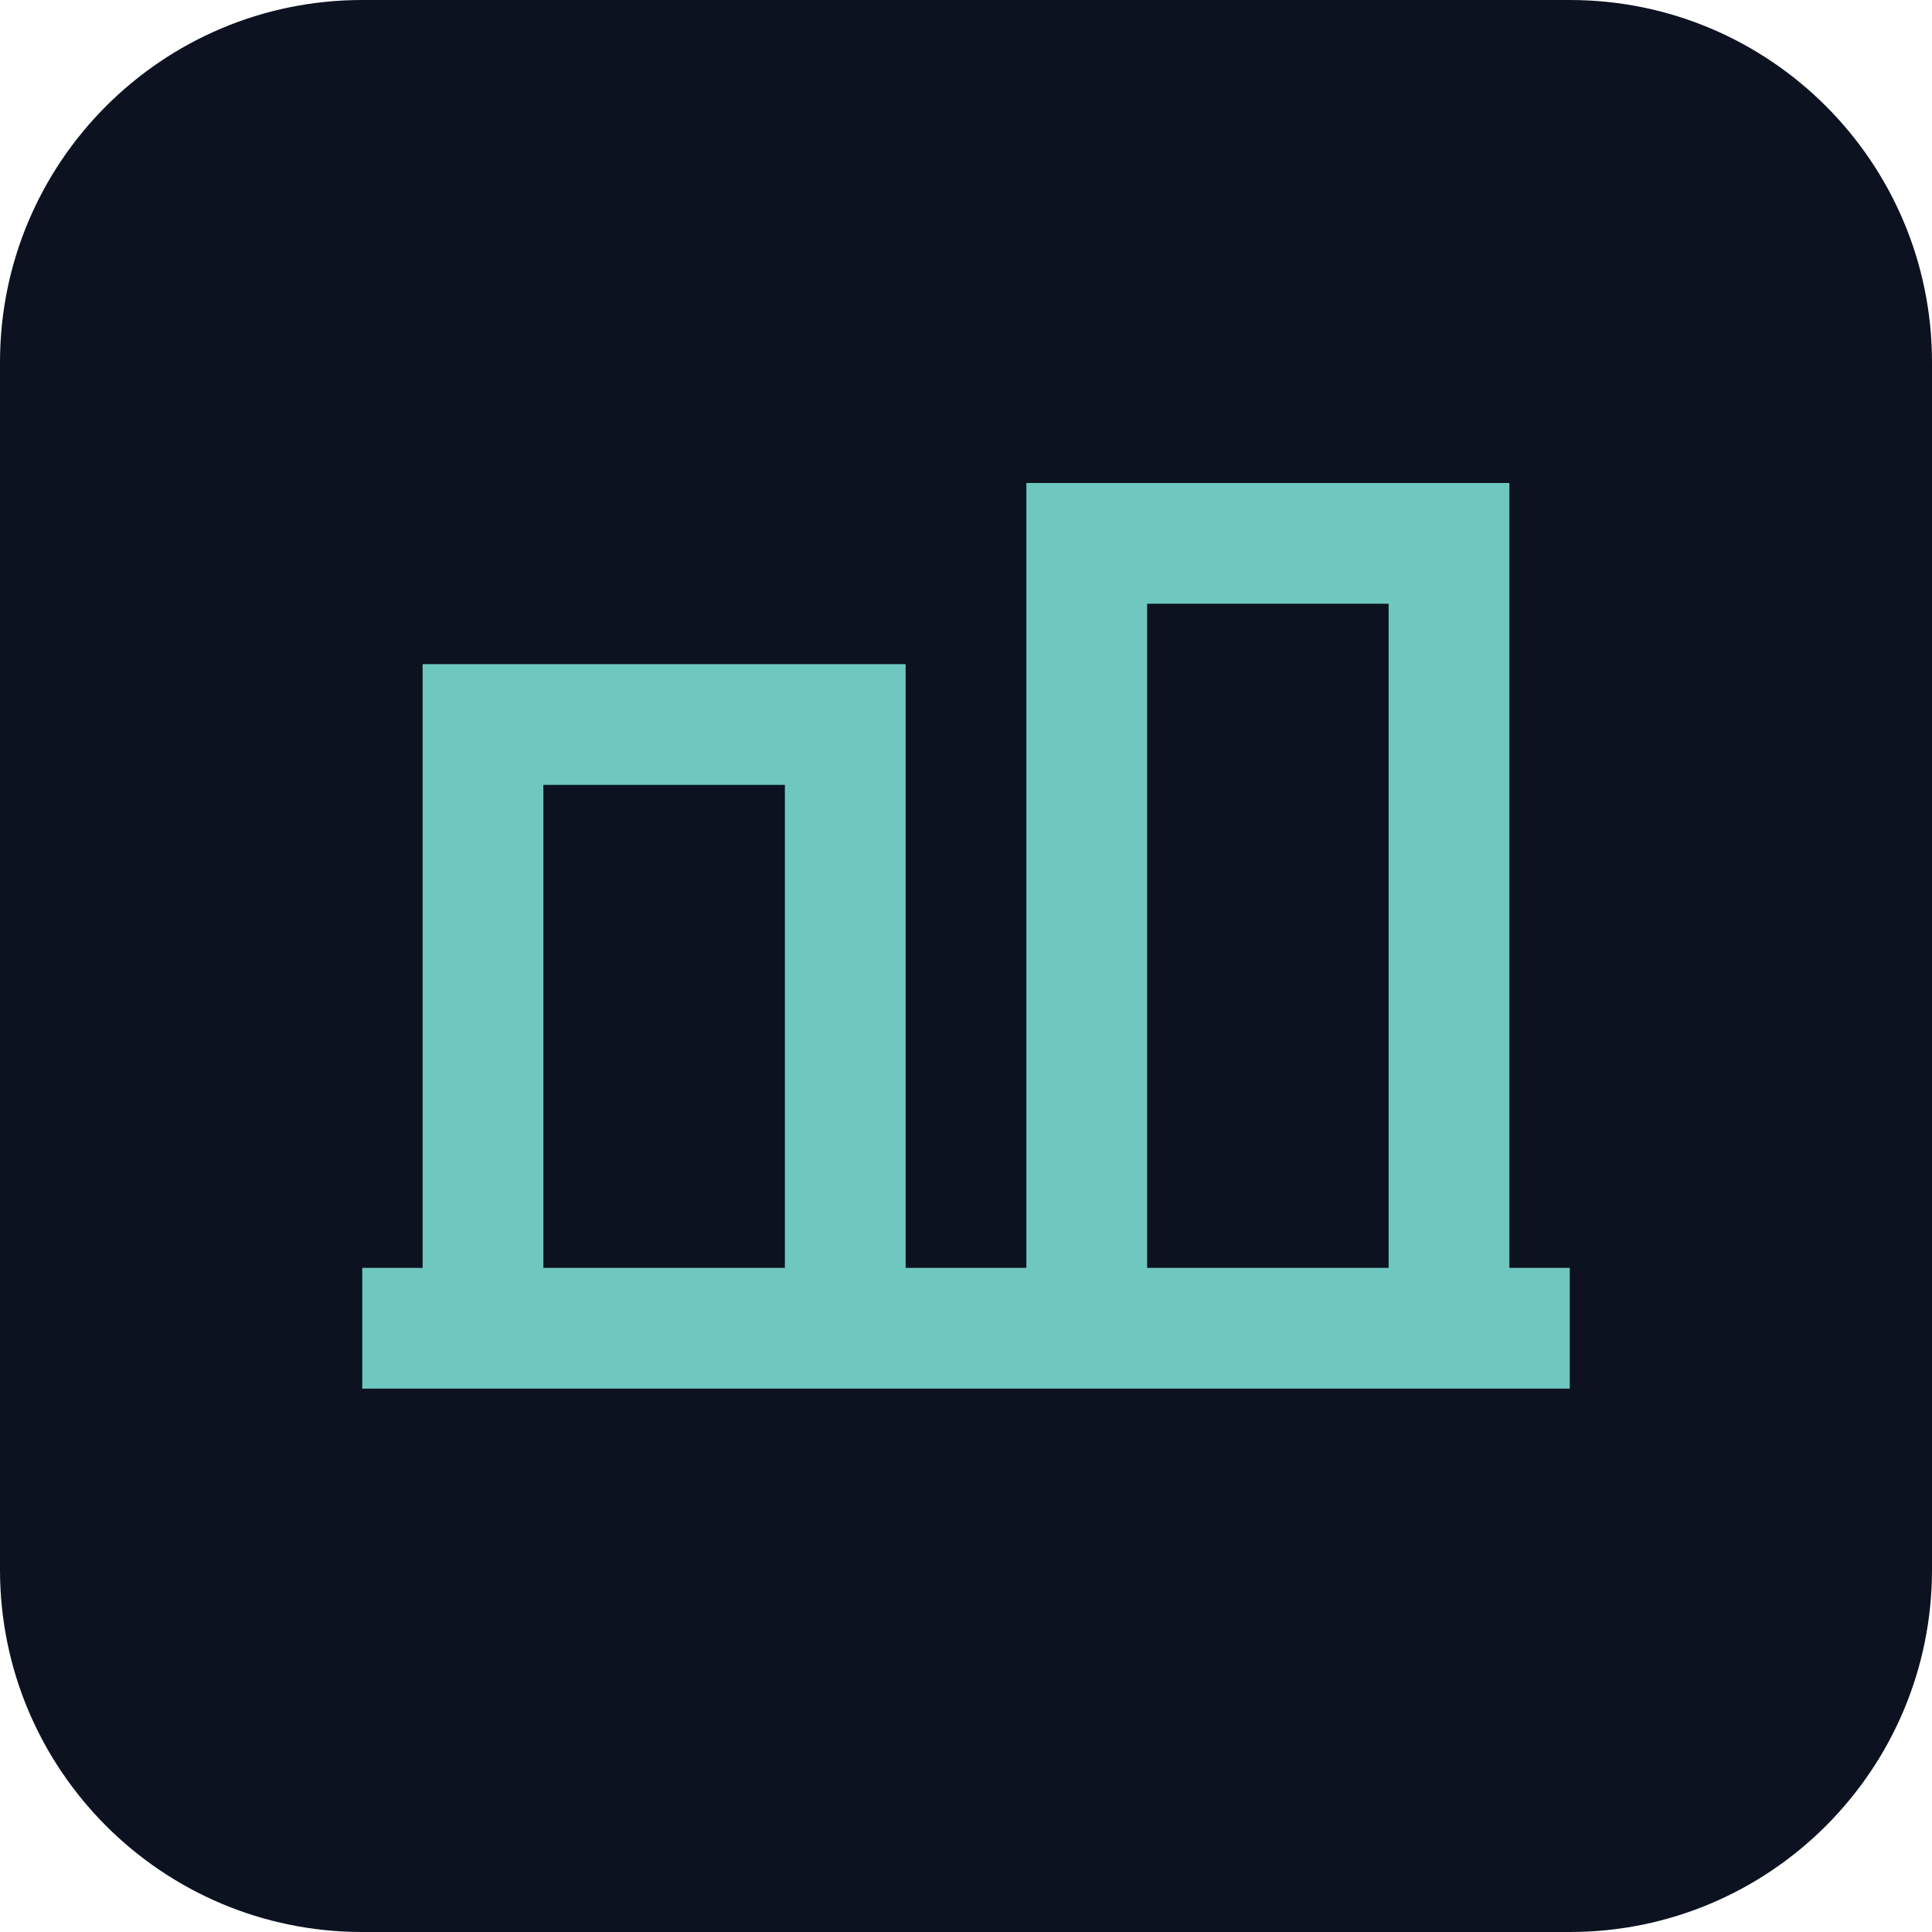
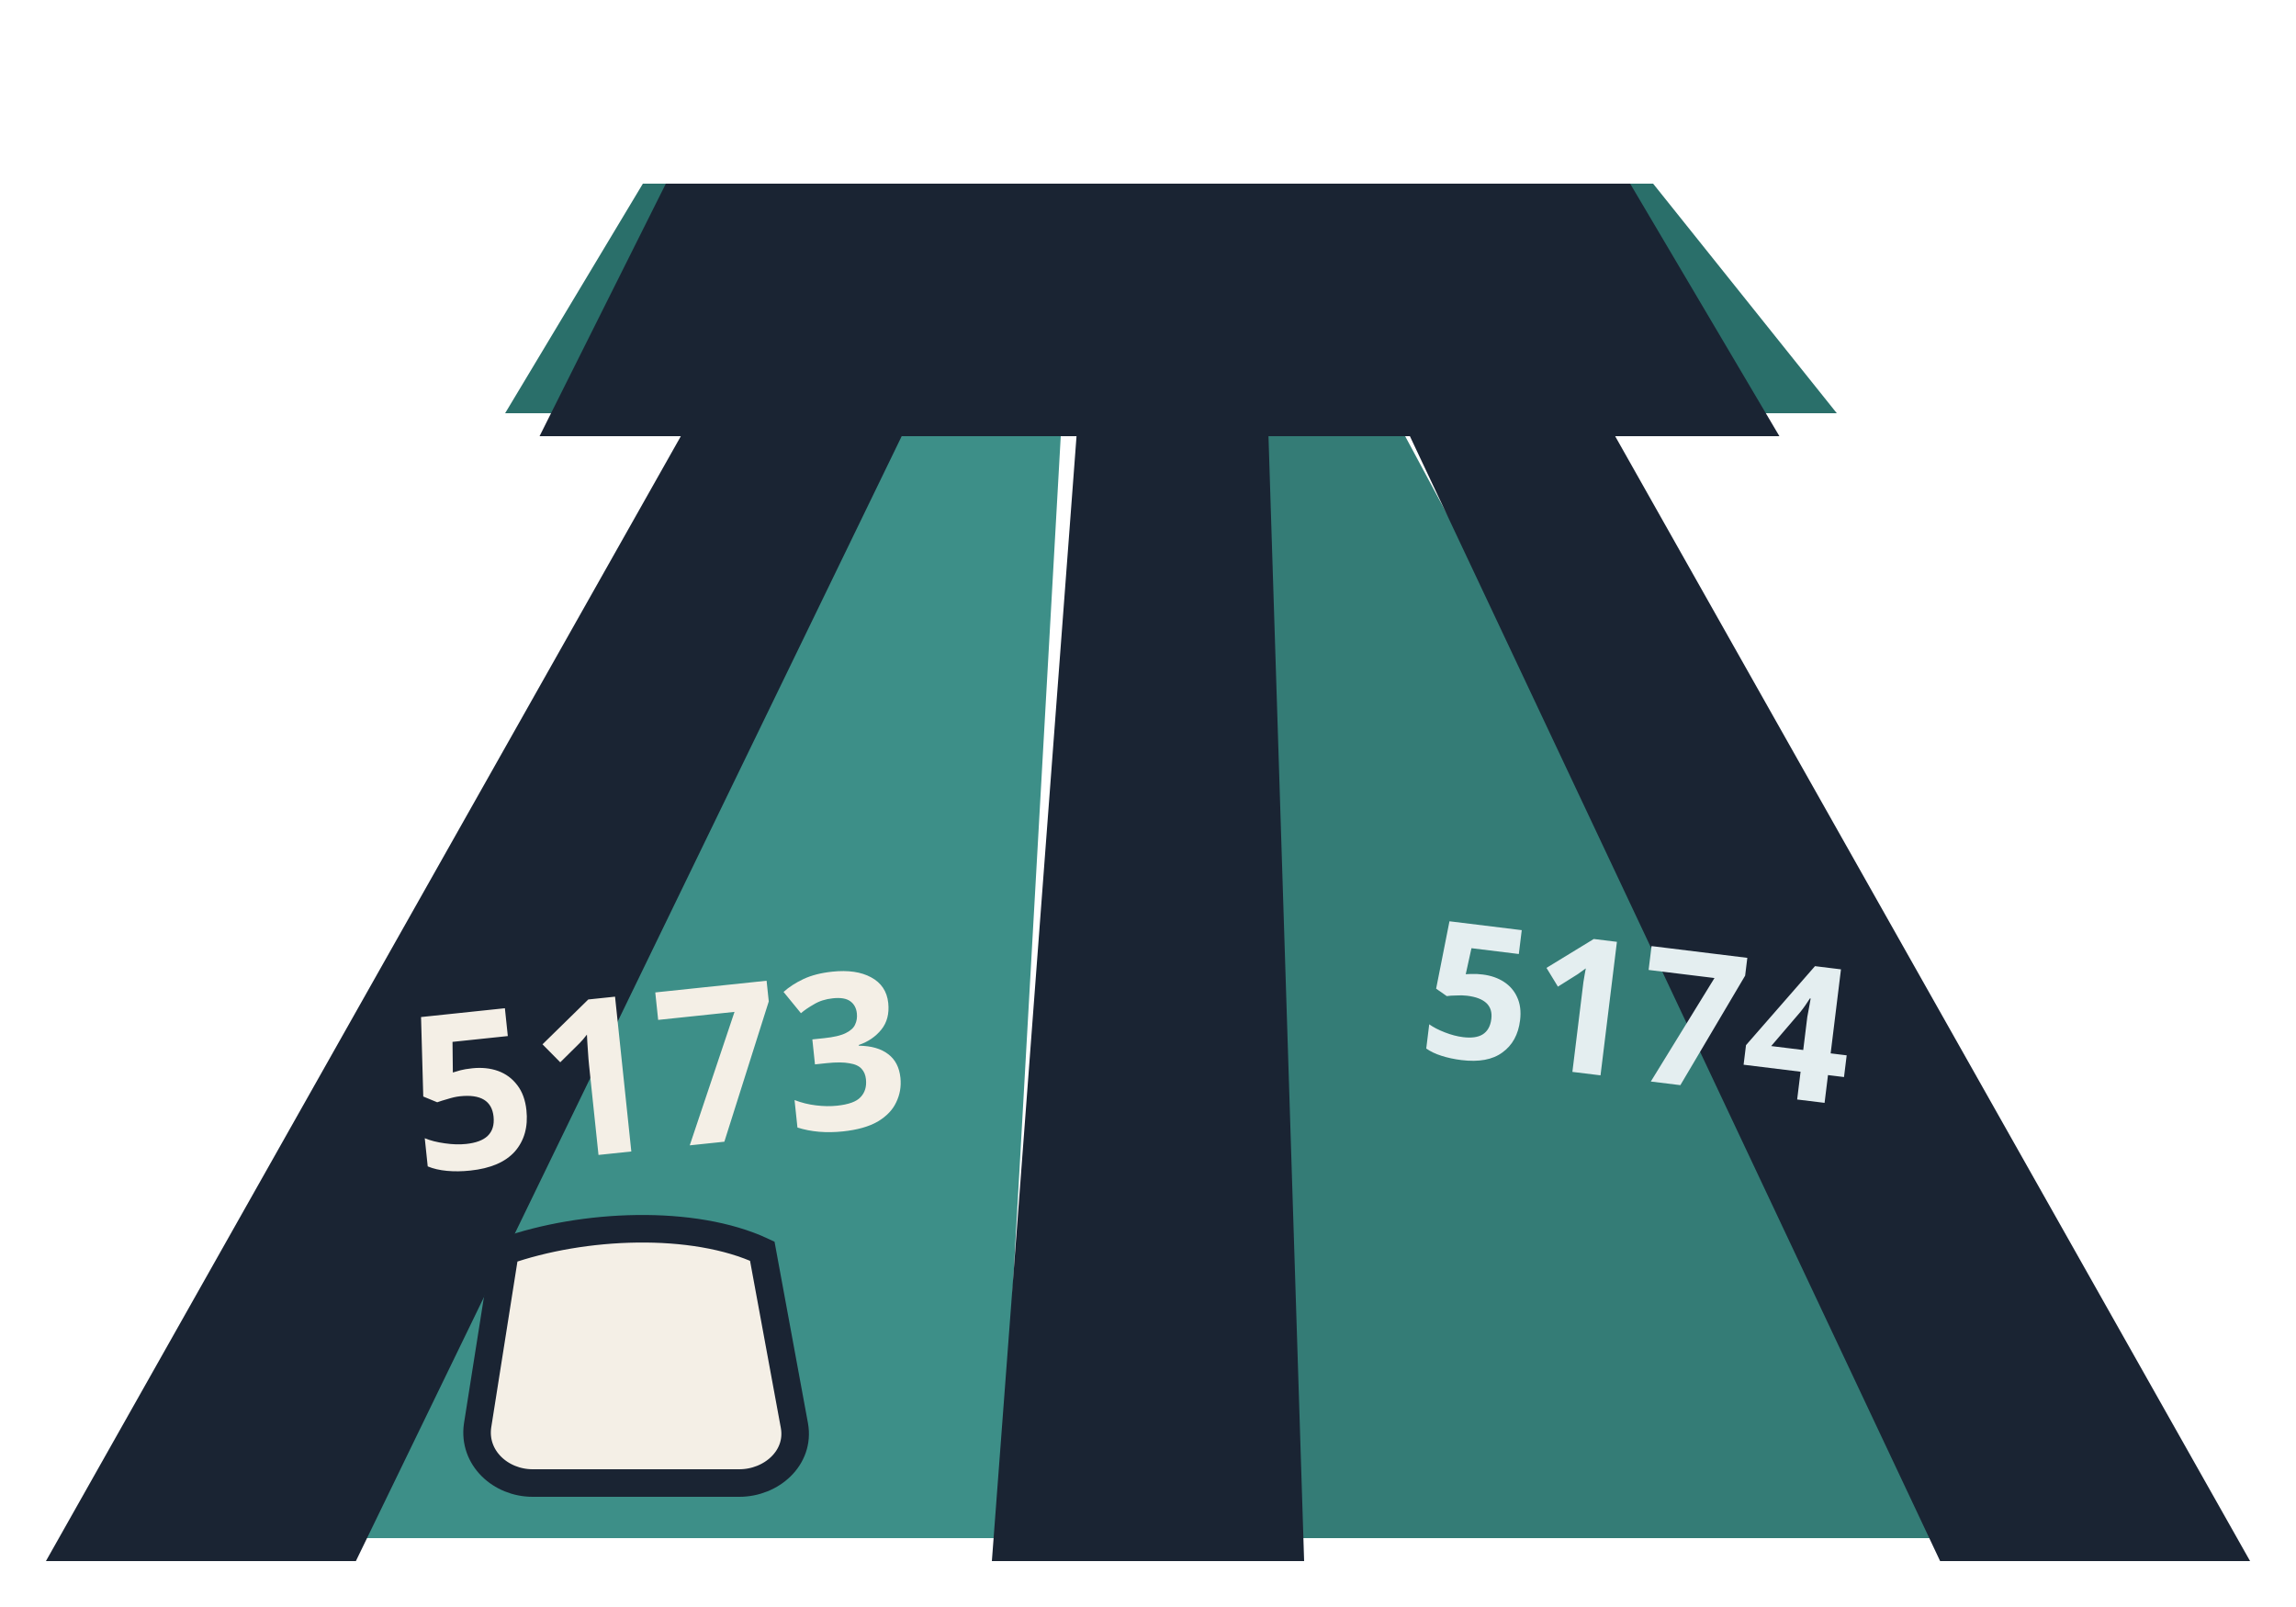
- <svg xmlns="http://www.w3.org/2000/svg" viewBox="0 0 32 32">
-   <rect width="32" height="32" rx="6" fill="#0c1220" />
-   <path d="M6 22h20M8 22V12h6v10M18 22V9h6v13" fill="none" stroke="#6ec8c0" stroke-width="2" />
+ <svg xmlns="http://www.w3.org/2000/svg" viewBox="0 0 100 70" fill="none" role="img" aria-label="LocalBerth">
+   <path fill="#2a6f6a" d="M28 8h44l8 10H22z" />
+   <path fill="#3d8f88" d="M13 67 43.5 67 46.2 19 38.8 19z" />
+   <path fill="#347c76" d="M56.5 67 87 67 61.2 19 53.8 19z" />
+   <path fill="#1a2433" d="M29 8h42l6.5 11H23.5z" />
+   <path fill="#1a2433" d="M2 68h13.5L40 17.5h-9.5z" />
+   <path fill="#1a2433" d="M43.2 68h13.6L55.2 17.5h-8.2z" />
+   <path fill="#1a2433" d="M84.5 68H98L69.5 17.5h-8.8z" />
+   <text x="29" y="50" text-anchor="middle" fill="#f4efe6" font-family="ui-sans-serif, system-ui, sans-serif" font-size="9.5" font-weight="700" transform="rotate(-6 29 50)">5173</text>
+   <text x="71" y="47" text-anchor="middle" fill="#e4eef0" font-family="ui-sans-serif, system-ui, sans-serif" font-size="8.2" font-weight="700" transform="rotate(7 71 47)">5174</text>
+   <path fill="#f4efe6" stroke="#1a2433" stroke-width="1.2" d="M22 54.5c3.4-1.2 8.2-1.4 11.2 0l1.4 7.6c.25 1.4-1 2.5-2.4 2.5H23.2c-1.4 0-2.6-1.1-2.4-2.5z" />
</svg>
